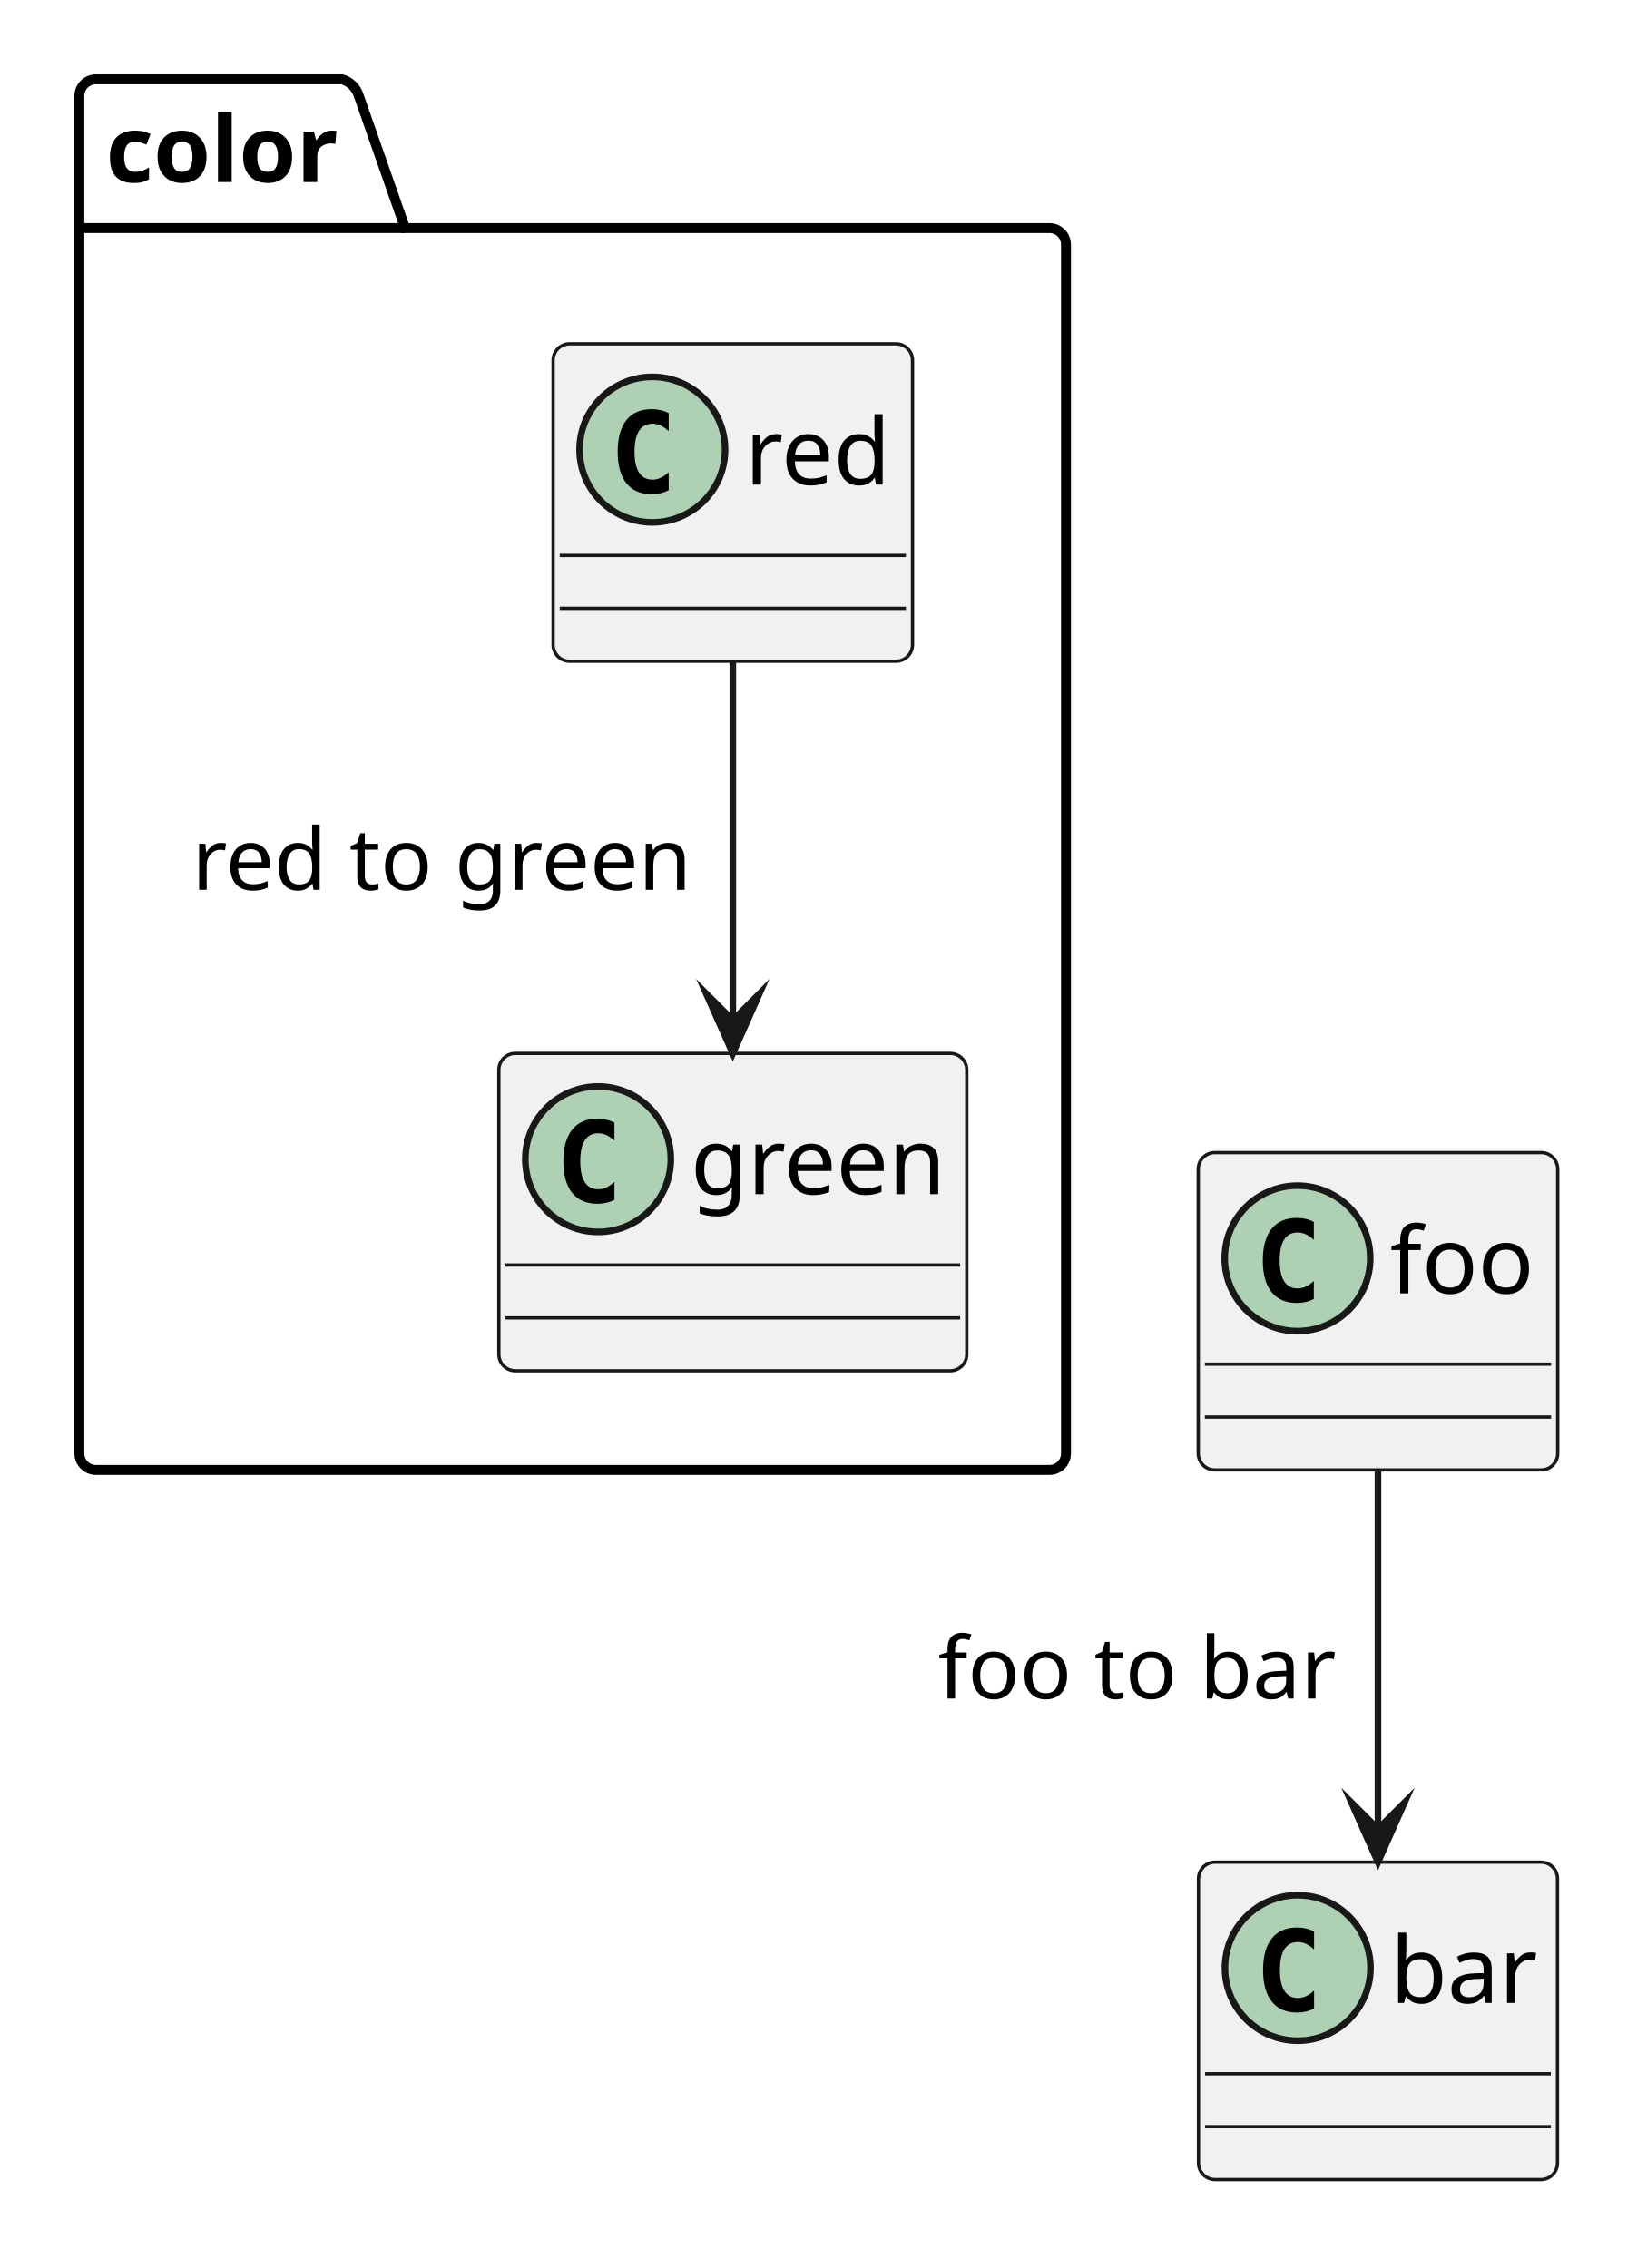
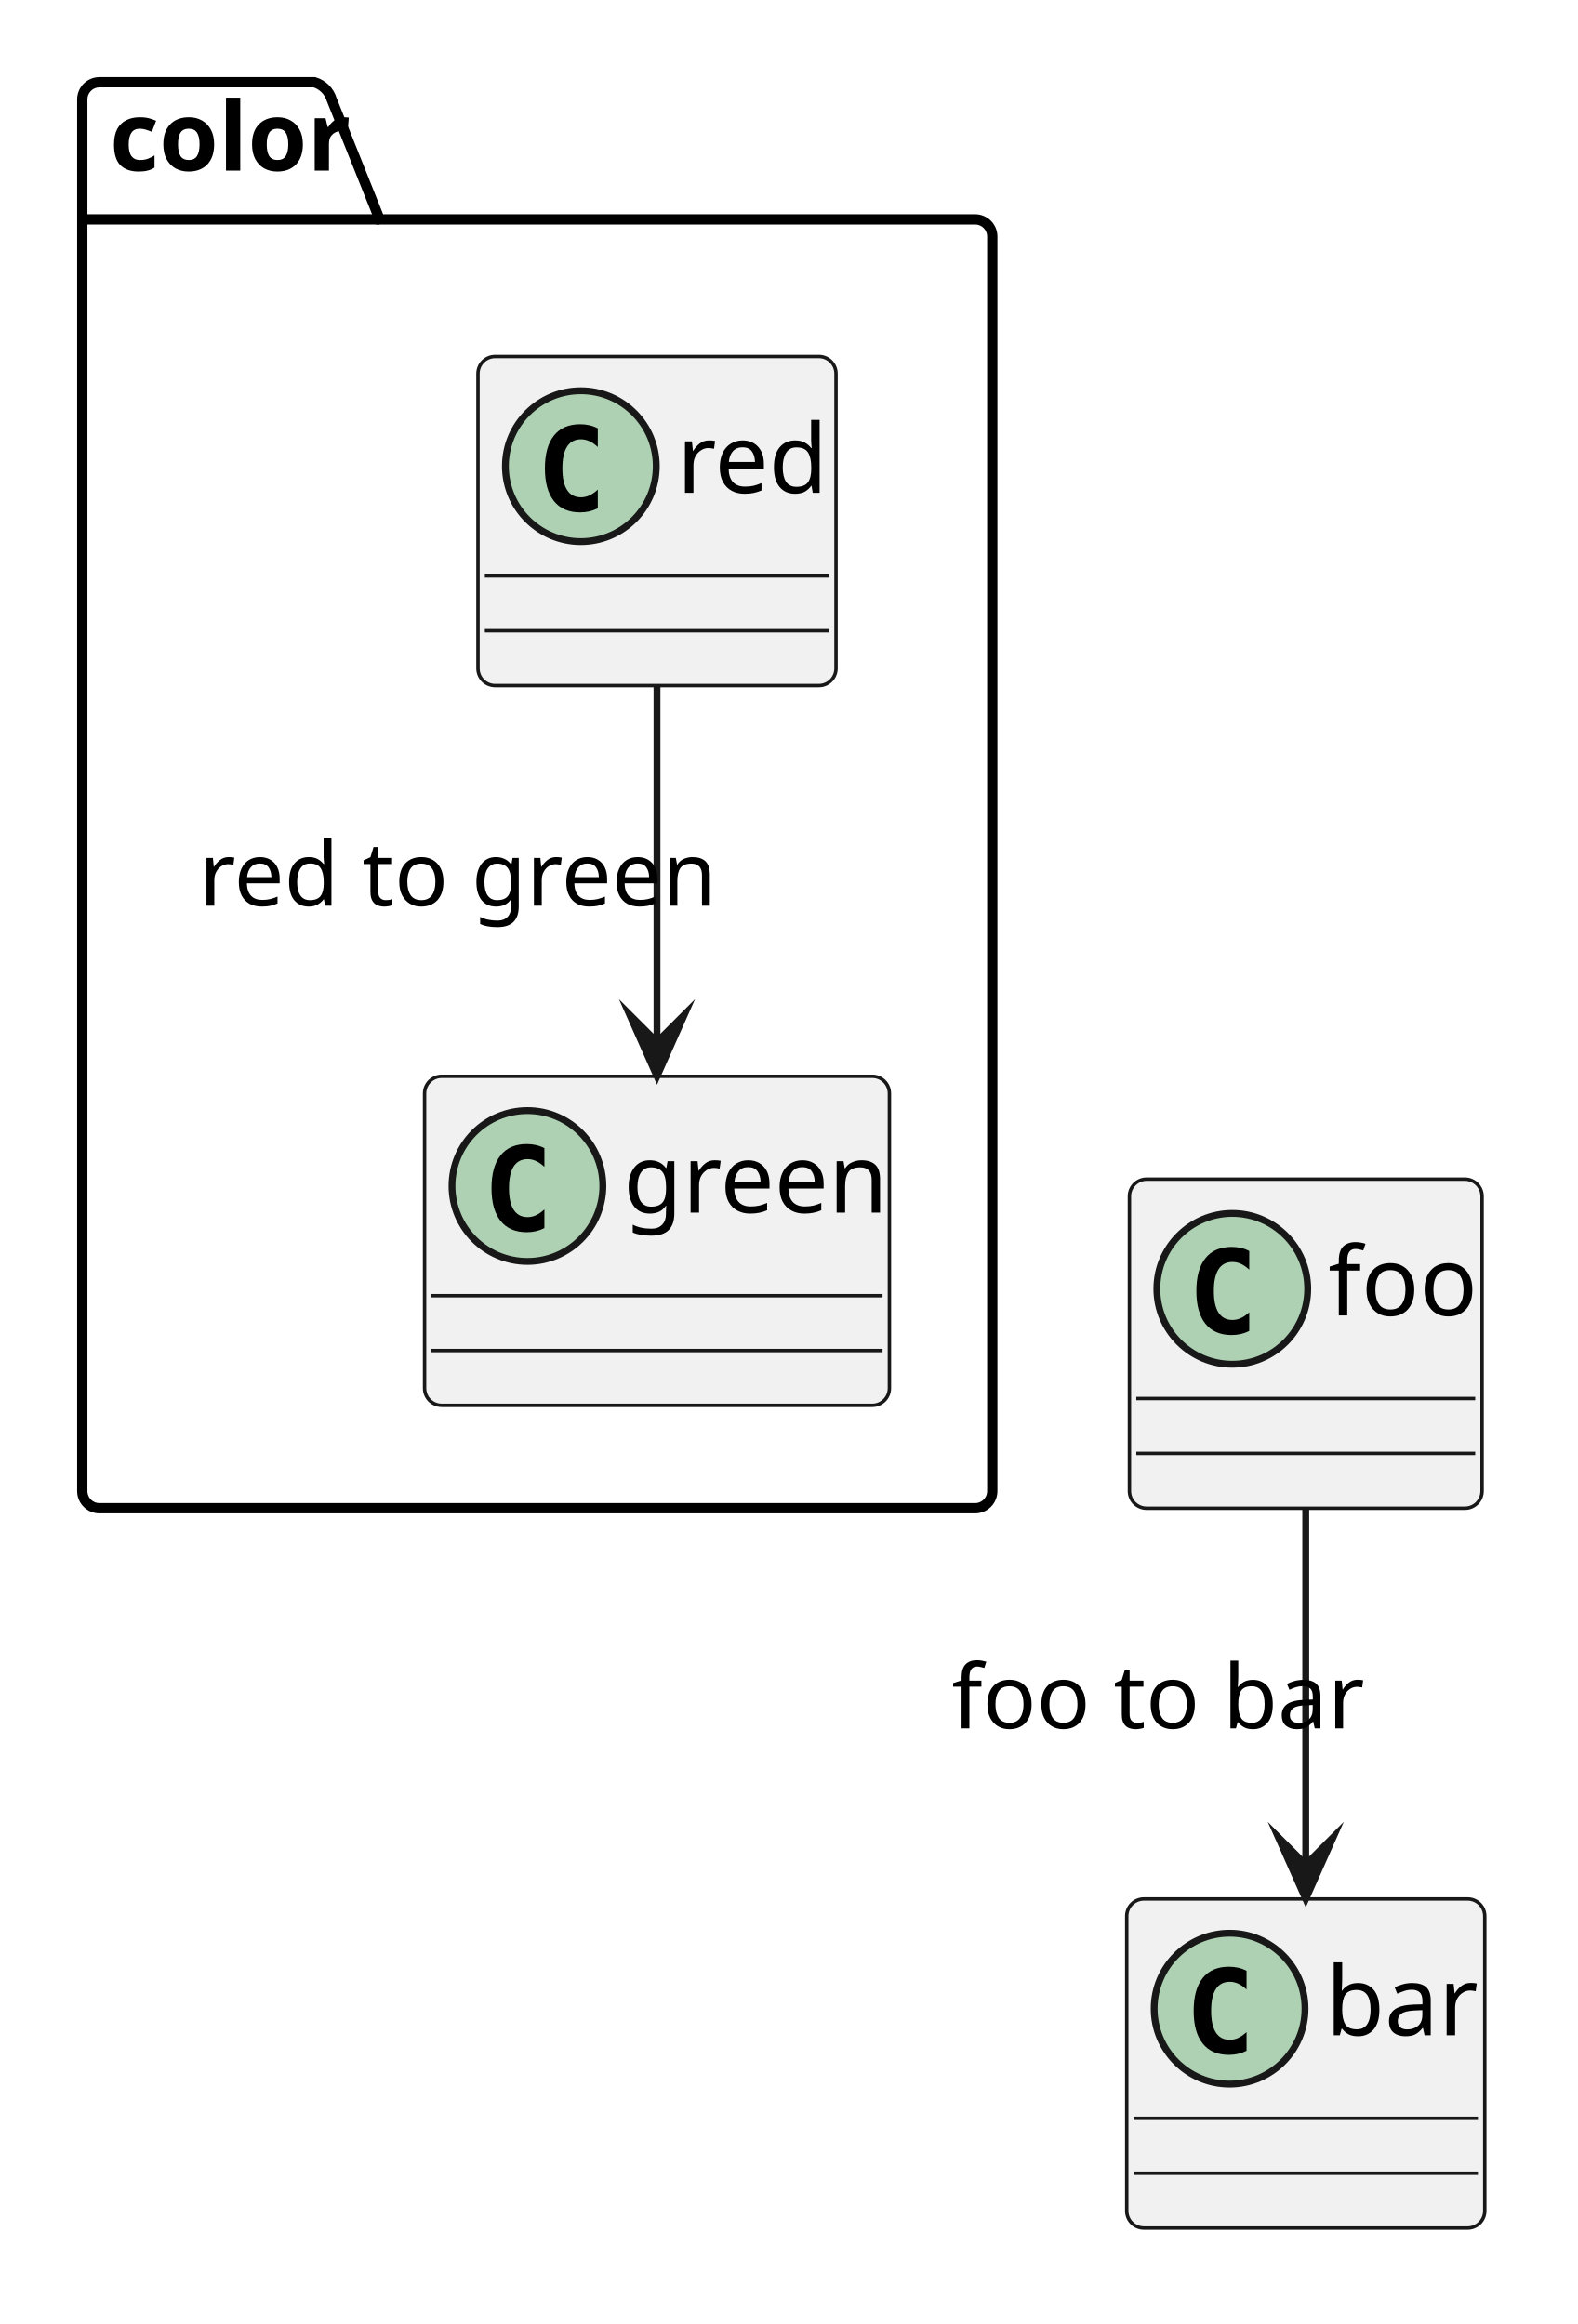
- <svg xmlns="http://www.w3.org/2000/svg" version="1.1" data-diagram-type="CLASS" style="width:249px;height:343px;background:#FFFFFF;" width="249px" height="343px" viewBox="0 0 249 343" zoomAndPan="magnify" preserveAspectRatio="none" contentStyleType="text/css">
+ <svg xmlns="http://www.w3.org/2000/svg" version="1.1" data-diagram-type="CLASS" style="width:230px;height:339px;background:#FFFFFF;" width="230px" height="339px" viewBox="0 0 230 339" zoomAndPan="magnify" preserveAspectRatio="none" contentStyleType="text/css">
  <defs />
  <g>
-     <path d="M14.5,12 L51.751,12 A3.75,3.75 0 0 1 54.251,14.5 L61.251,34.488 L158.67,34.488 A2.5,2.5 0 0 1 161.17,36.988 L161.17,219.81 A2.5,2.5 0 0 1 158.67,222.31 L14.5,222.31 A2.5,2.5 0 0 1 12,219.81 L12,14.5 A2.5,2.5 0 0 1 14.5,12" style="stroke:#000000;stroke-width:1.5;" fill="none" />
-     <line x1="12" y1="34.488" x2="61.251" y2="34.488" style="stroke:#000000;stroke-width:1.5;" />
-     <text x="16" y="27.535" fill="#000000" font-size="14" lengthAdjust="spacing" textLength="36.251" font-weight="700" font-family="sans-serif">color</text>
+     <path d="M14.5,12 L45.862,12 A3.75,3.75 0 0 1 48.362,14.5 L55.362,32 L142.2,32 A2.5,2.5 0 0 1 144.7,34.5 L144.7,217.5 A2.5,2.5 0 0 1 142.2,220 L14.5,220 A2.5,2.5 0 0 1 12,217.5 L12,14.5 A2.5,2.5 0 0 1 14.5,12" style="stroke:#000000;stroke-width:1.5;" fill="none" />
+     <line x1="12" y1="32" x2="55.362" y2="32" style="stroke:#000000;stroke-width:1.5;" />
+     <text x="16" y="24.889" fill="#000000" font-size="14" lengthAdjust="spacing" textLength="30.363" font-weight="700" font-family="sans-serif">color</text>
    <g class="entity" data-qualified-name="color.red" id="ent0002" data-source-line="4">
-       <rect x="83.627" y="52" width="54.34" height="48" fill="#F1F1F1" style="stroke:#181818;stroke-width:0.5;" rx="2.5" ry="2.5" />
-       <ellipse cx="98.627" cy="68" rx="11" ry="11" fill="#ADD1B2" style="stroke:#181818;stroke-width:1;" />
-       <path d="M101.1,74.143 Q100.519,74.442 99.88,74.591 Q99.241,74.741 98.535,74.741 Q96.028,74.741 94.709,73.089 Q93.389,71.437 93.389,68.316 Q93.389,65.186 94.709,63.535 Q96.028,61.883 98.535,61.883 Q99.241,61.883 99.888,62.032 Q100.536,62.182 101.1,62.48 L101.1,65.203 Q100.469,64.622 99.876,64.352 Q99.282,64.082 98.651,64.082 Q97.307,64.082 96.622,65.149 Q95.937,66.216 95.937,68.316 Q95.937,70.408 96.622,71.474 Q97.307,72.541 98.651,72.541 Q99.282,72.541 99.876,72.271 Q100.469,72.001 101.1,71.42 Z " fill="#000000" />
-       <text x="112.627" y="73.291" fill="#000000" font-size="14" lengthAdjust="spacing" textLength="22.34" font-family="sans-serif">red</text>
-       <line x1="84.627" y1="84" x2="136.967" y2="84" style="stroke:#181818;stroke-width:0.5;" />
-       <line x1="84.627" y1="92" x2="136.967" y2="92" style="stroke:#181818;stroke-width:0.5;" />
+       <rect x="69.7" y="52" width="52.212" height="48" fill="#F1F1F1" style="stroke:#181818;stroke-width:0.5;" rx="2.5" ry="2.5" />
+       <ellipse cx="84.7" cy="68" rx="11" ry="11" fill="#ADD1B2" style="stroke:#181818;stroke-width:1;" />
+       <path d="M87.173,74.143 Q86.592,74.442 85.953,74.591 Q85.314,74.741 84.608,74.741 Q82.101,74.741 80.781,73.089 Q79.462,71.437 79.462,68.316 Q79.462,65.186 80.781,63.535 Q82.101,61.883 84.608,61.883 Q85.314,61.883 85.961,62.032 Q86.609,62.182 87.173,62.48 L87.173,65.203 Q86.542,64.622 85.949,64.352 Q85.355,64.082 84.724,64.082 Q83.38,64.082 82.695,65.149 Q82.01,66.216 82.01,68.316 Q82.01,70.408 82.695,71.474 Q83.38,72.541 84.724,72.541 Q85.355,72.541 85.949,72.271 Q86.542,72.001 87.173,71.42 Z " fill="#000000" />
+       <text x="98.7" y="71.889" fill="#000000" font-size="14" lengthAdjust="spacing" textLength="20.212" font-family="sans-serif">red</text>
+       <line x1="70.7" y1="84" x2="120.912" y2="84" style="stroke:#181818;stroke-width:0.5;" />
+       <line x1="70.7" y1="92" x2="120.912" y2="92" style="stroke:#181818;stroke-width:0.5;" />
    </g>
    <g class="entity" data-qualified-name="color.green" id="ent0003" data-source-line="5">
-       <rect x="75.424" y="159.31" width="70.746" height="48" fill="#F1F1F1" style="stroke:#181818;stroke-width:0.5;" rx="2.5" ry="2.5" />
-       <ellipse cx="90.424" cy="175.31" rx="11" ry="11" fill="#ADD1B2" style="stroke:#181818;stroke-width:1;" />
-       <path d="M92.897,181.454 Q92.316,181.752 91.677,181.902 Q91.038,182.051 90.332,182.051 Q87.825,182.051 86.505,180.399 Q85.186,178.748 85.186,175.626 Q85.186,172.497 86.505,170.845 Q87.825,169.193 90.332,169.193 Q91.038,169.193 91.685,169.343 Q92.332,169.492 92.897,169.791 L92.897,172.514 Q92.266,171.933 91.673,171.663 Q91.079,171.393 90.448,171.393 Q89.103,171.393 88.419,172.46 Q87.734,173.526 87.734,175.626 Q87.734,177.718 88.419,178.785 Q89.103,179.852 90.448,179.852 Q91.079,179.852 91.673,179.582 Q92.266,179.312 92.897,178.731 Z " fill="#000000" />
-       <text x="104.424" y="180.602" fill="#000000" font-size="14" lengthAdjust="spacing" textLength="38.746" font-family="sans-serif">green</text>
-       <line x1="76.424" y1="191.31" x2="145.17" y2="191.31" style="stroke:#181818;stroke-width:0.5;" />
-       <line x1="76.424" y1="199.31" x2="145.17" y2="199.31" style="stroke:#181818;stroke-width:0.5;" />
+       <rect x="61.913" y="157" width="67.787" height="48" fill="#F1F1F1" style="stroke:#181818;stroke-width:0.5;" rx="2.5" ry="2.5" />
+       <ellipse cx="76.912" cy="173" rx="11" ry="11" fill="#ADD1B2" style="stroke:#181818;stroke-width:1;" />
+       <path d="M79.386,179.143 Q78.805,179.442 78.165,179.591 Q77.526,179.741 76.821,179.741 Q74.314,179.741 72.994,178.089 Q71.674,176.437 71.674,173.316 Q71.674,170.186 72.994,168.535 Q74.314,166.883 76.821,166.883 Q77.526,166.883 78.174,167.032 Q78.821,167.182 79.386,167.481 L79.386,170.203 Q78.755,169.622 78.161,169.352 Q77.568,169.083 76.937,169.083 Q75.592,169.083 74.907,170.149 Q74.223,171.216 74.223,173.316 Q74.223,175.408 74.907,176.474 Q75.592,177.541 76.937,177.541 Q77.568,177.541 78.161,177.271 Q78.755,177.001 79.386,176.42 Z " fill="#000000" />
+       <text x="90.912" y="176.889" fill="#000000" font-size="14" lengthAdjust="spacing" textLength="35.788" font-family="sans-serif">green</text>
+       <line x1="62.913" y1="189" x2="128.7" y2="189" style="stroke:#181818;stroke-width:0.5;" />
+       <line x1="62.913" y1="197" x2="128.7" y2="197" style="stroke:#181818;stroke-width:0.5;" />
    </g>
    <g class="entity" data-qualified-name="foo" id="ent0005" data-source-line="10">
-       <rect x="181.17" y="174.31" width="54.347" height="48" fill="#F1F1F1" style="stroke:#181818;stroke-width:0.5;" rx="2.5" ry="2.5" />
-       <ellipse cx="196.17" cy="190.31" rx="11" ry="11" fill="#ADD1B2" style="stroke:#181818;stroke-width:1;" />
-       <path d="M198.643,196.454 Q198.062,196.752 197.423,196.902 Q196.784,197.051 196.078,197.051 Q193.571,197.051 192.251,195.399 Q190.932,193.748 190.932,190.626 Q190.932,187.497 192.251,185.845 Q193.571,184.193 196.078,184.193 Q196.784,184.193 197.431,184.343 Q198.079,184.492 198.643,184.791 L198.643,187.514 Q198.012,186.933 197.419,186.663 Q196.825,186.393 196.194,186.393 Q194.85,186.393 194.165,187.46 Q193.48,188.526 193.48,190.626 Q193.48,192.718 194.165,193.785 Q194.85,194.852 196.194,194.852 Q196.825,194.852 197.419,194.582 Q198.012,194.312 198.643,193.731 Z " fill="#000000" />
-       <text x="210.17" y="195.602" fill="#000000" font-size="14" lengthAdjust="spacing" textLength="22.347" font-family="sans-serif">foo</text>
-       <line x1="182.17" y1="206.31" x2="234.517" y2="206.31" style="stroke:#181818;stroke-width:0.5;" />
-       <line x1="182.17" y1="214.31" x2="234.517" y2="214.31" style="stroke:#181818;stroke-width:0.5;" />
+       <rect x="164.7" y="172" width="51.425" height="48" fill="#F1F1F1" style="stroke:#181818;stroke-width:0.5;" rx="2.5" ry="2.5" />
+       <ellipse cx="179.7" cy="188" rx="11" ry="11" fill="#ADD1B2" style="stroke:#181818;stroke-width:1;" />
+       <path d="M182.173,194.143 Q181.592,194.442 180.953,194.591 Q180.314,194.741 179.608,194.741 Q177.101,194.741 175.781,193.089 Q174.462,191.437 174.462,188.316 Q174.462,185.186 175.781,183.535 Q177.101,181.883 179.608,181.883 Q180.314,181.883 180.961,182.032 Q181.609,182.182 182.173,182.481 L182.173,185.203 Q181.542,184.622 180.949,184.352 Q180.355,184.083 179.724,184.083 Q178.38,184.083 177.695,185.149 Q177.01,186.216 177.01,188.316 Q177.01,190.408 177.695,191.474 Q178.38,192.541 179.724,192.541 Q180.355,192.541 180.949,192.271 Q181.542,192.001 182.173,191.42 Z " fill="#000000" />
+       <text x="193.7" y="191.889" fill="#000000" font-size="14" lengthAdjust="spacing" textLength="19.425" font-family="sans-serif">foo</text>
+       <line x1="165.7" y1="204" x2="215.125" y2="204" style="stroke:#181818;stroke-width:0.5;" />
+       <line x1="165.7" y1="212" x2="215.125" y2="212" style="stroke:#181818;stroke-width:0.5;" />
    </g>
    <g class="entity" data-qualified-name="bar" id="ent0006" data-source-line="11">
-       <rect x="181.208" y="281.621" width="54.272" height="48" fill="#F1F1F1" style="stroke:#181818;stroke-width:0.5;" rx="2.5" ry="2.5" />
-       <ellipse cx="196.208" cy="297.621" rx="11" ry="11" fill="#ADD1B2" style="stroke:#181818;stroke-width:1;" />
-       <path d="M198.681,303.764 Q198.1,304.063 197.46,304.212 Q196.821,304.362 196.116,304.362 Q193.609,304.362 192.289,302.71 Q190.969,301.058 190.969,297.937 Q190.969,294.808 192.289,293.156 Q193.609,291.504 196.116,291.504 Q196.821,291.504 197.469,291.653 Q198.116,291.803 198.681,292.102 L198.681,294.824 Q198.05,294.243 197.456,293.973 Q196.863,293.704 196.232,293.704 Q194.887,293.704 194.202,294.77 Q193.518,295.837 193.518,297.937 Q193.518,300.029 194.202,301.096 Q194.887,302.162 196.232,302.162 Q196.863,302.162 197.456,301.892 Q198.05,301.623 198.681,301.041 Z " fill="#000000" />
-       <text x="210.208" y="302.912" fill="#000000" font-size="14" lengthAdjust="spacing" textLength="22.271" font-family="sans-serif">bar</text>
-       <line x1="182.208" y1="313.621" x2="234.479" y2="313.621" style="stroke:#181818;stroke-width:0.5;" />
-       <line x1="182.208" y1="321.621" x2="234.479" y2="321.621" style="stroke:#181818;stroke-width:0.5;" />
+       <rect x="164.306" y="277" width="52.212" height="48" fill="#F1F1F1" style="stroke:#181818;stroke-width:0.5;" rx="2.5" ry="2.5" />
+       <ellipse cx="179.306" cy="293" rx="11" ry="11" fill="#ADD1B2" style="stroke:#181818;stroke-width:1;" />
+       <path d="M181.779,299.143 Q181.198,299.442 180.559,299.591 Q179.92,299.741 179.214,299.741 Q176.708,299.741 175.388,298.089 Q174.068,296.437 174.068,293.316 Q174.068,290.187 175.388,288.535 Q176.708,286.883 179.214,286.883 Q179.92,286.883 180.567,287.032 Q181.215,287.182 181.779,287.481 L181.779,290.203 Q181.149,289.622 180.555,289.352 Q179.962,289.082 179.331,289.082 Q177.986,289.082 177.301,290.149 Q176.616,291.216 176.616,293.316 Q176.616,295.408 177.301,296.474 Q177.986,297.541 179.331,297.541 Q179.962,297.541 180.555,297.271 Q181.149,297.002 181.779,296.42 Z " fill="#000000" />
+       <text x="193.306" y="296.889" fill="#000000" font-size="14" lengthAdjust="spacing" textLength="20.212" font-family="sans-serif">bar</text>
+       <line x1="165.306" y1="309" x2="215.519" y2="309" style="stroke:#181818;stroke-width:0.5;" />
+       <line x1="165.306" y1="317" x2="215.519" y2="317" style="stroke:#181818;stroke-width:0.5;" />
    </g>
-     <line x1="110.797" y1="100" x2="110.797" y2="159.31" style="stroke:#181818;stroke-width:1;" />
-     <polygon points="110.797,159.31,114.797,150.31,110.797,154.31,106.797,150.31,110.797,159.31" fill="#181818" style="stroke:#181818;stroke-width:1;stroke-linejoin:miter;stroke-miterlimit:10;" />
-     <text x="29" y="134.568" fill="#000000" font-size="13" lengthAdjust="spacing" textLength="77.797" font-family="sans-serif">red to green</text>
-     <line x1="208.343" y1="222.31" x2="208.343" y2="281.621" style="stroke:#181818;stroke-width:1;" />
-     <polygon points="208.343,281.621,212.343,272.621,208.343,276.621,204.343,272.621,208.343,281.621" fill="#181818" style="stroke:#181818;stroke-width:1;stroke-linejoin:miter;stroke-miterlimit:10;" />
-     <text x="141.838" y="256.879" fill="#000000" font-size="13" lengthAdjust="spacing" textLength="62.505" font-family="sans-serif">foo to bar</text>
+     <line x1="95.806" y1="100" x2="95.806" y2="157" style="stroke:#181818;stroke-width:1;" />
+     <polygon points="95.806,157,99.806,148,95.806,152,91.806,148,95.806,157" fill="#181818" style="stroke:#181818;stroke-width:1;stroke-linejoin:miter;stroke-miterlimit:10;" />
+     <text x="29" y="132.111" fill="#000000" font-size="13" lengthAdjust="spacing" textLength="62.806" font-family="sans-serif">red to green</text>
+     <line x1="190.412" y1="220" x2="190.412" y2="277" style="stroke:#181818;stroke-width:1;" />
+     <polygon points="190.412,277,194.412,268,190.412,272,186.412,268,190.412,277" fill="#181818" style="stroke:#181818;stroke-width:1;stroke-linejoin:miter;stroke-miterlimit:10;" />
+     <text x="138.8" y="252.111" fill="#000000" font-size="13" lengthAdjust="spacing" textLength="47.612" font-family="sans-serif">foo to bar</text>
  </g>
</svg>
